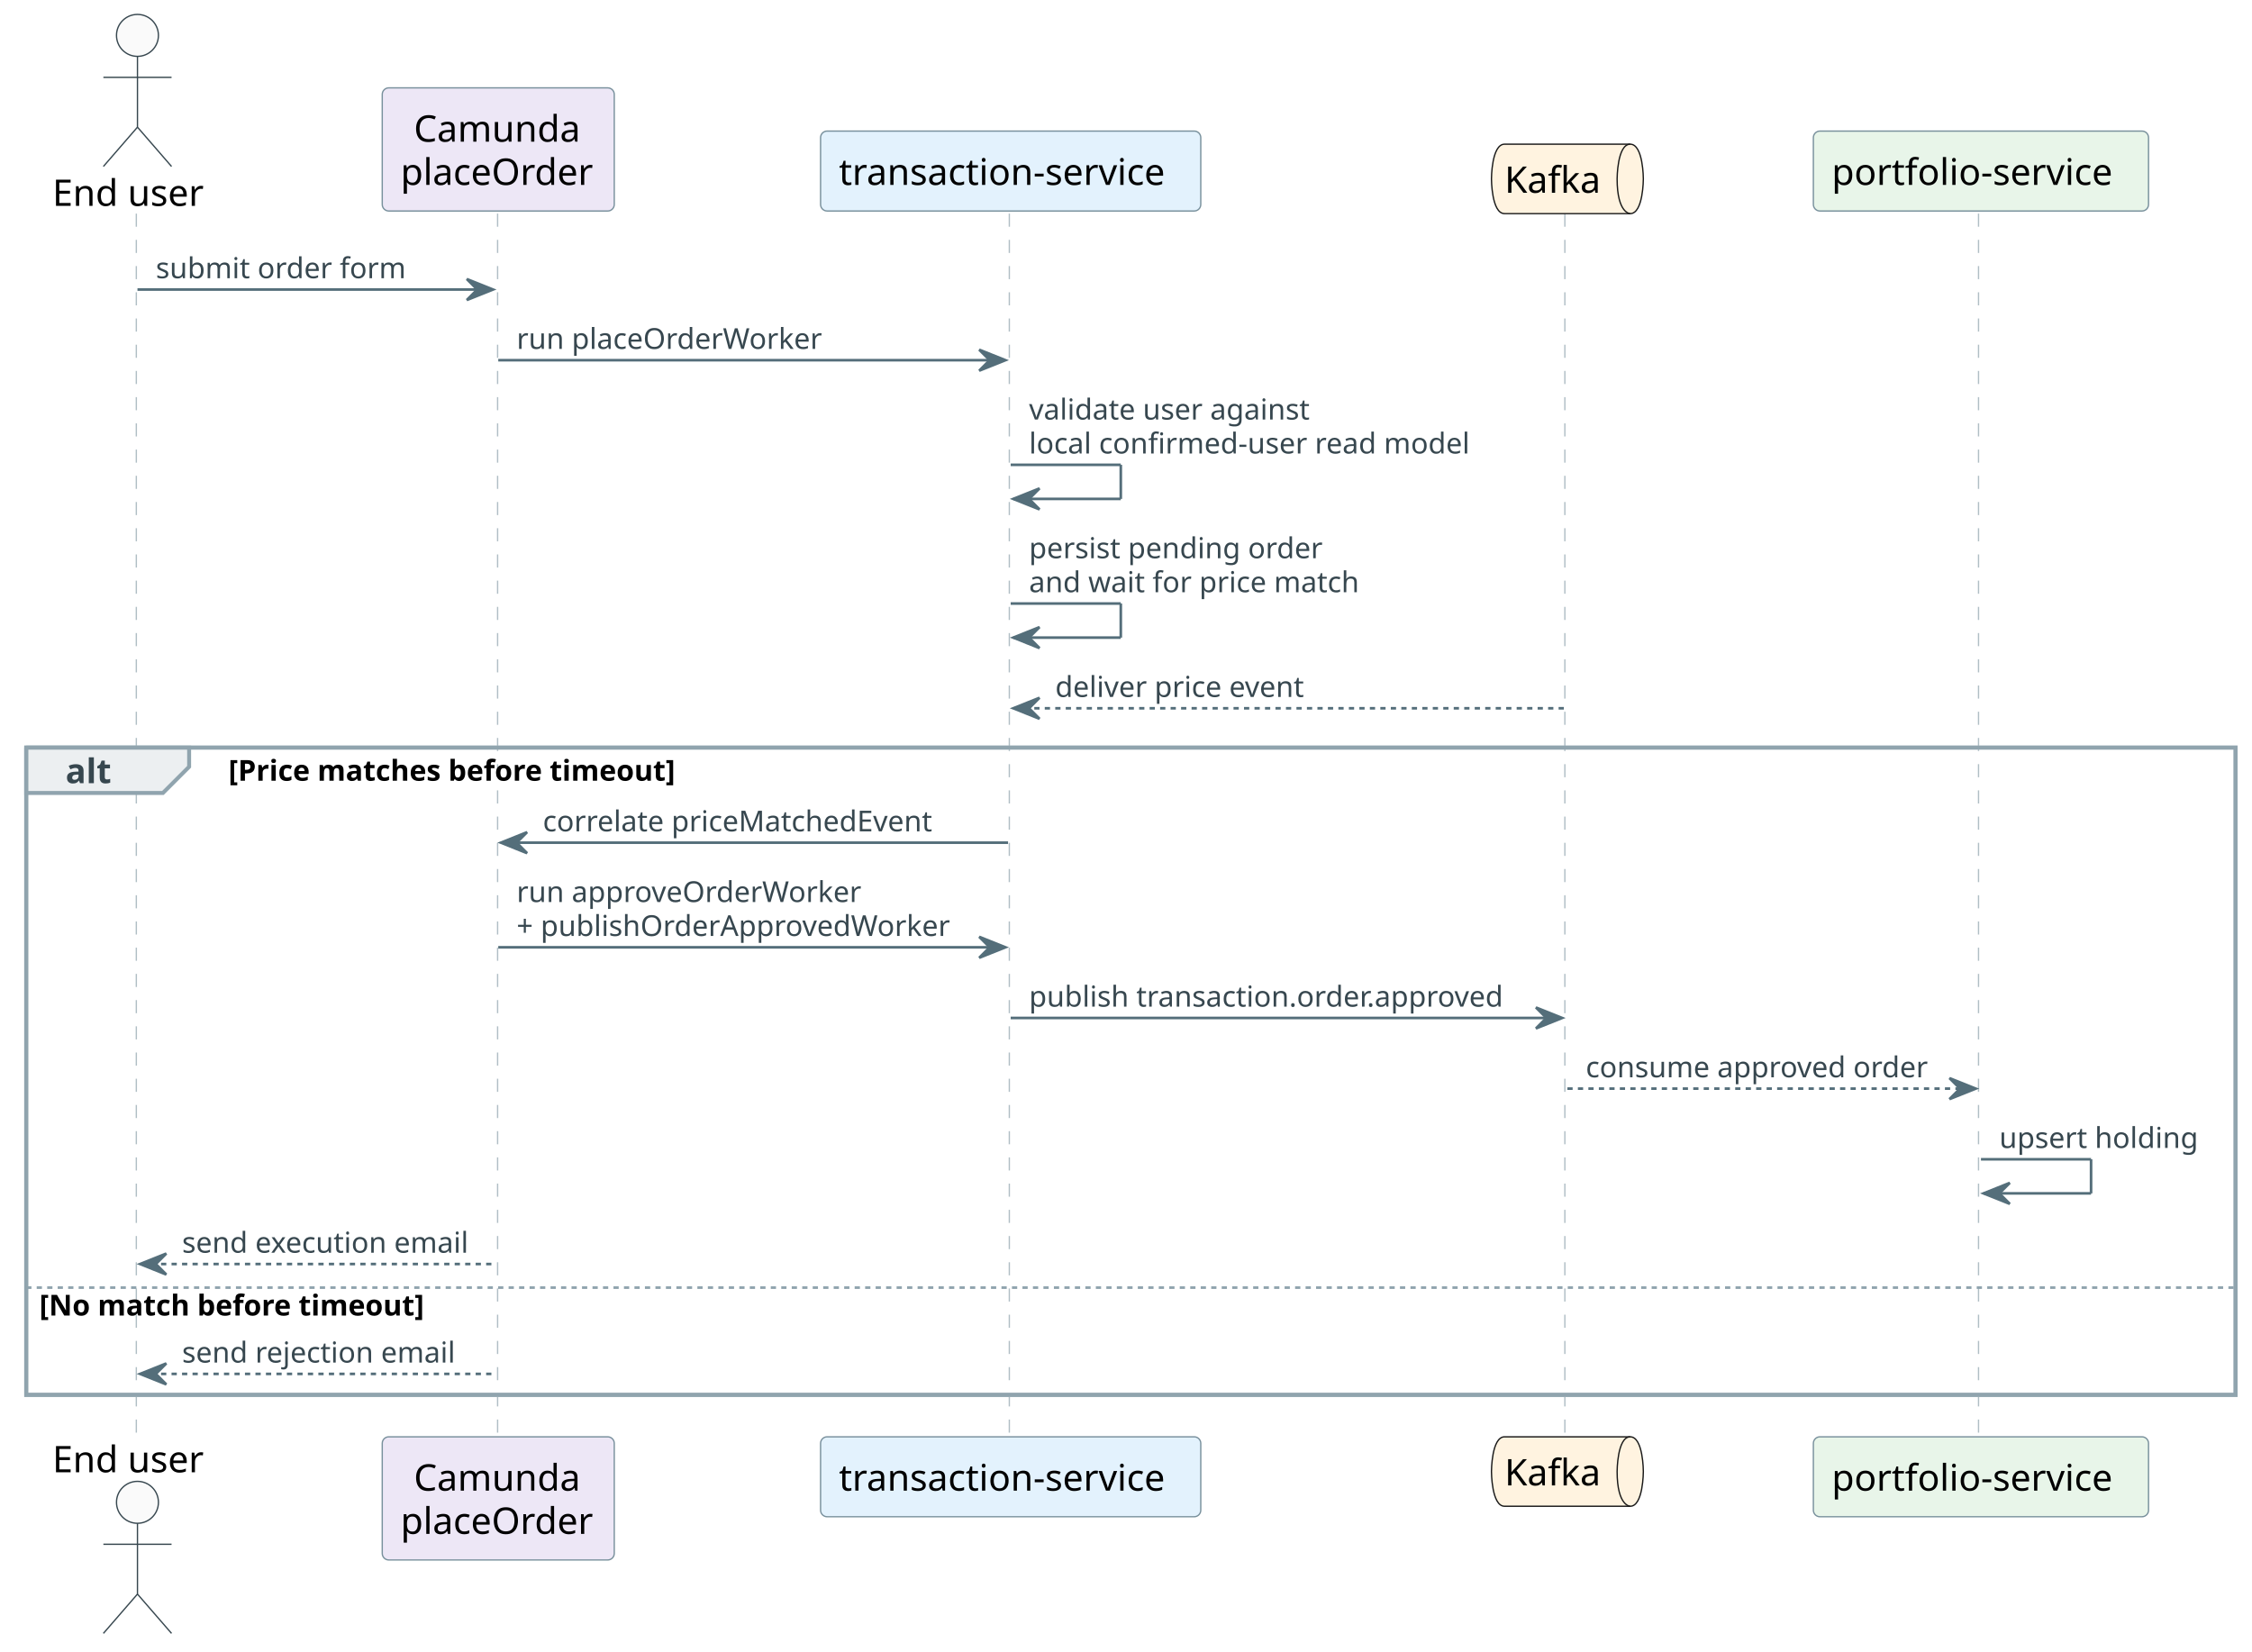
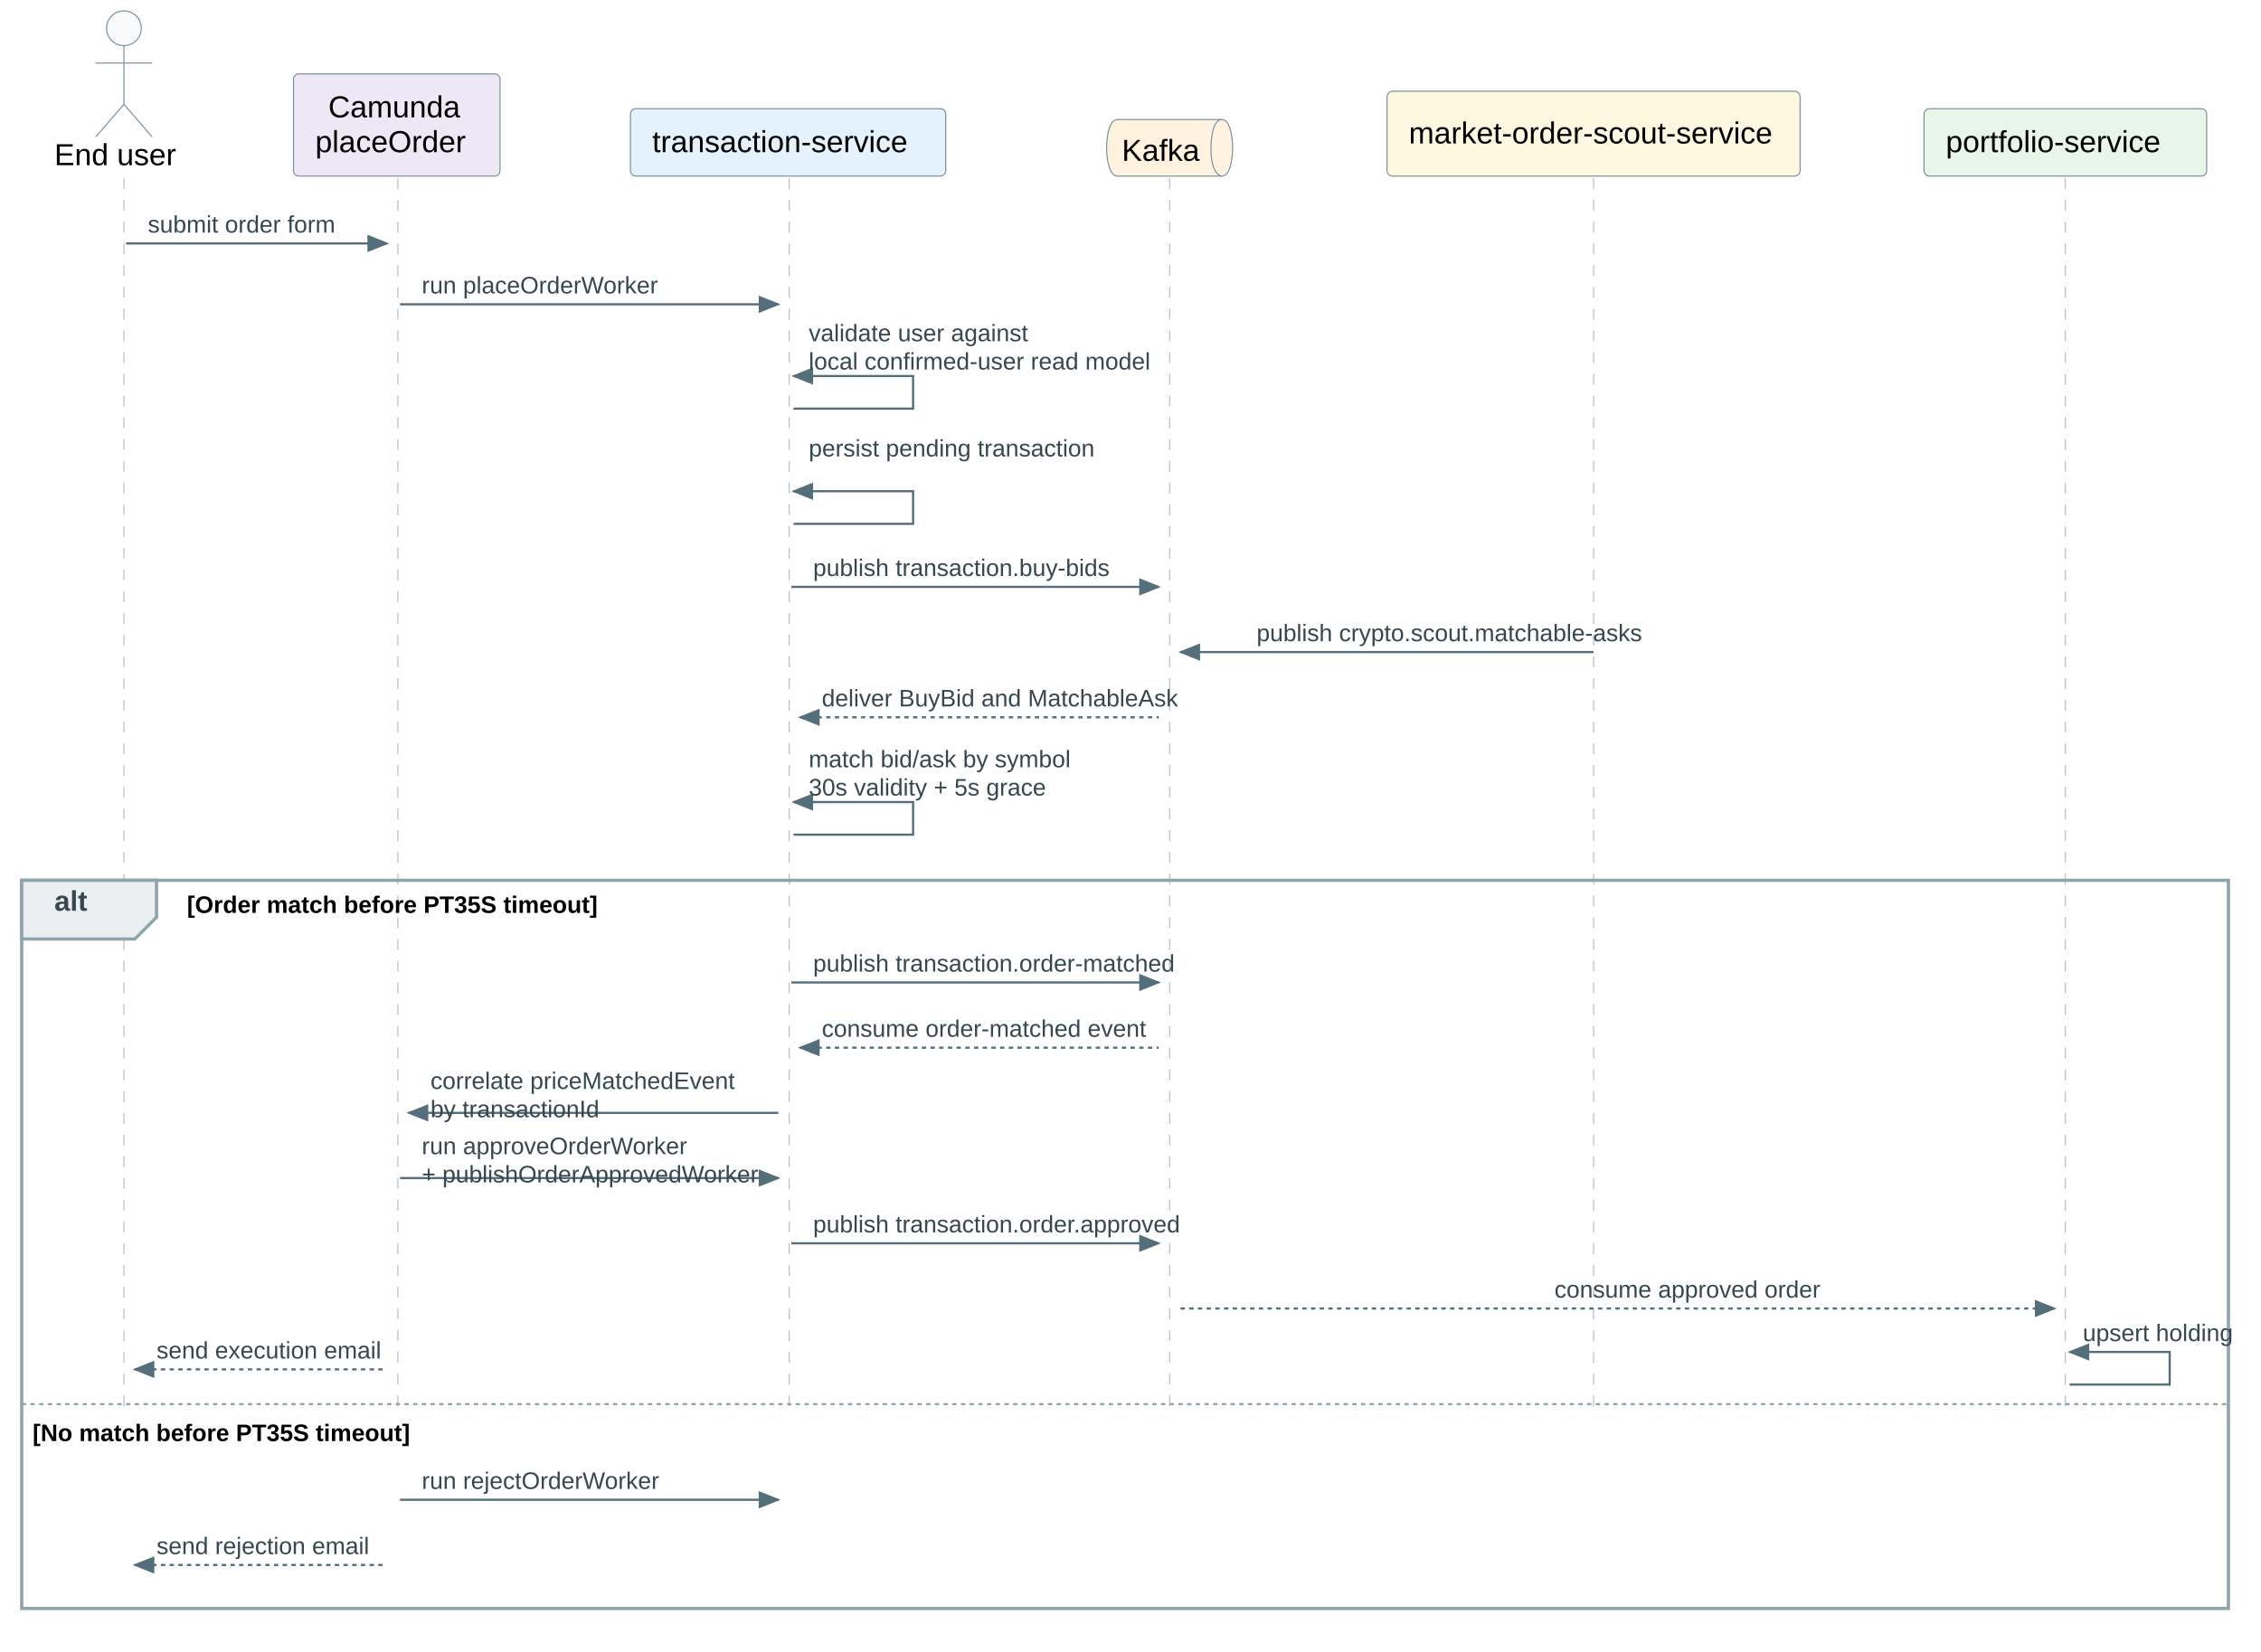
- <svg xmlns="http://www.w3.org/2000/svg" contentStyleType="text/css" data-diagram-type="SEQUENCE" height="630px" preserveAspectRatio="none" style="width:859px;height:630px;" version="1.1" viewBox="0 0 859 630" width="859px" zoomAndPan="magnify">
-   <defs />
-   <g>
-     <rect fill="none" height="246.906" style="stroke:#90A4AE;stroke-width:1.5;" width="842.744" x="10" y="285.174" />
-     <g class="participant-lifeline" data-entity-uid="part1" data-qualified-name="User" id="part1-lifeline">
-       <g>
-         <rect fill="#000000" fill-opacity="0" height="467.592" width="8" x="48.435" y="81.488" />
-         <line style="stroke:#B0BEC5;stroke-width:0.5;stroke-dasharray:5,5;" x1="52" x2="52" y1="81.488" y2="549.08" />
-       </g>
-     </g>
-     <g class="participant-lifeline" data-entity-uid="part2" data-qualified-name="C" id="part2-lifeline">
-       <g>
-         <rect fill="#000000" fill-opacity="0" height="467.592" width="8" x="186.056" y="81.488" />
-         <line style="stroke:#B0BEC5;stroke-width:0.5;stroke-dasharray:5,5;" x1="189.803" x2="189.803" y1="81.488" y2="549.08" />
-       </g>
-     </g>
-     <g class="participant-lifeline" data-entity-uid="part3" data-qualified-name="T" id="part3-lifeline">
-       <g>
-         <rect fill="#000000" fill-opacity="0" height="467.592" width="8" x="381.512" y="81.488" />
-         <line style="stroke:#B0BEC5;stroke-width:0.5;stroke-dasharray:5,5;" x1="385" x2="385" y1="81.488" y2="549.08" />
-       </g>
-     </g>
-     <g class="participant-lifeline" data-entity-uid="part4" data-qualified-name="K" id="part4-lifeline">
-       <g>
-         <rect fill="#000000" fill-opacity="0" height="467.592" width="8" x="593.865" y="81.488" />
-         <line style="stroke:#B0BEC5;stroke-width:0.5;stroke-dasharray:5,5;" x1="596.899" x2="596.899" y1="81.488" y2="549.08" />
-       </g>
-     </g>
-     <g class="participant-lifeline" data-entity-uid="part5" data-qualified-name="P" id="part5-lifeline">
-       <g>
-         <rect fill="#000000" fill-opacity="0" height="467.592" width="8" x="751.611" y="81.488" />
-         <line style="stroke:#B0BEC5;stroke-width:0.5;stroke-dasharray:5,5;" x1="754.688" x2="754.688" y1="81.488" y2="549.08" />
-       </g>
-     </g>
-     <g class="participant participant-head" data-entity-uid="part1" data-qualified-name="User" id="part1-head">
-       <text fill="#000000" font-family="'Segoe UI'" font-size="14" lengthAdjust="spacing" textLength="58.871" x="20" y="78.535">End user</text>
-       <ellipse cx="52.435" cy="13.5" fill="#FAFAFA" rx="8" ry="8" style="stroke:#37474F;stroke-width:0.5;" />
-       <path d="M52.435,21.5 L52.435,48.5 M39.435,29.5 L65.436,29.5 M52.435,48.5 L39.435,63.5 M52.435,48.5 L65.436,63.5" fill="none" style="stroke:#37474F;stroke-width:0.5;" />
-     </g>
-     <g class="participant participant-tail" data-entity-uid="part1" data-qualified-name="User" id="part1-tail">
-       <text fill="#000000" font-family="'Segoe UI'" font-size="14" lengthAdjust="spacing" textLength="58.871" x="20" y="561.615">End user</text>
-       <ellipse cx="52.435" cy="573.068" fill="#FAFAFA" rx="8" ry="8" style="stroke:#37474F;stroke-width:0.5;" />
-       <path d="M52.435,581.068 L52.435,608.068 M39.435,589.068 L65.436,589.068 M52.435,608.068 L39.435,623.068 M52.435,608.068 L65.436,623.068" fill="none" style="stroke:#37474F;stroke-width:0.5;" />
-     </g>
-     <g class="participant participant-head" data-entity-uid="part2" data-qualified-name="C" id="part2-head">
-       <rect fill="#EDE7F6" height="46.977" rx="2.5" ry="2.5" style="stroke:#78909C;stroke-width:0.5;" width="88.505" x="145.803" y="33.512" />
-       <text fill="#000000" font-family="'Segoe UI'" font-size="14" lengthAdjust="spacing" textLength="64.408" x="157.852" y="54.047">Camunda</text>
-       <text fill="#000000" font-family="'Segoe UI'" font-size="14" lengthAdjust="spacing" textLength="74.505" x="152.803" y="70.535">placeOrder</text>
-     </g>
-     <g class="participant participant-tail" data-entity-uid="part2" data-qualified-name="C" id="part2-tail">
-       <rect fill="#EDE7F6" height="46.977" rx="2.5" ry="2.5" style="stroke:#78909C;stroke-width:0.5;" width="88.505" x="145.803" y="548.08" />
-       <text fill="#000000" font-family="'Segoe UI'" font-size="14" lengthAdjust="spacing" textLength="64.408" x="157.852" y="568.615">Camunda</text>
-       <text fill="#000000" font-family="'Segoe UI'" font-size="14" lengthAdjust="spacing" textLength="74.505" x="152.803" y="585.104">placeOrder</text>
-     </g>
-     <g class="participant participant-head" data-entity-uid="part3" data-qualified-name="T" id="part3-head">
-       <rect fill="#E3F2FD" height="30.488" rx="2.5" ry="2.5" style="stroke:#78909C;stroke-width:0.5;" width="145.024" x="313" y="50" />
-       <text fill="#000000" font-family="'Segoe UI'" font-size="14" lengthAdjust="spacing" textLength="131.024" x="320" y="70.535">transaction-service</text>
-     </g>
-     <g class="participant participant-tail" data-entity-uid="part3" data-qualified-name="T" id="part3-tail">
-       <rect fill="#E3F2FD" height="30.488" rx="2.5" ry="2.5" style="stroke:#78909C;stroke-width:0.5;" width="145.024" x="313" y="548.08" />
-       <text fill="#000000" font-family="'Segoe UI'" font-size="14" lengthAdjust="spacing" textLength="131.024" x="320" y="568.615">transaction-service</text>
-     </g>
-     <g class="participant participant-head" data-entity-uid="part4" data-qualified-name="K" id="part4-head">
-       <path d="M573.899,55 L621.832,55 C626.832,55 626.832,68.244 626.832,68.244 C626.832,68.244 626.832,81.488 621.832,81.488 L573.899,81.488 C568.899,81.488 568.899,68.244 568.899,68.244 C568.899,68.244 568.899,55 573.899,55" fill="#FFF3E0" style="stroke:#181818;stroke-width:0.5;" />
-       <path d="M621.832,55 C616.832,55 616.832,68.244 616.832,68.244 C616.832,81.488 621.832,81.488 621.832,81.488" fill="none" style="stroke:#181818;stroke-width:0.5;" />
-       <text fill="#000000" font-family="'Segoe UI'" font-size="14" lengthAdjust="spacing" textLength="37.933" x="573.899" y="73.535">Kafka</text>
-     </g>
-     <g class="participant participant-tail" data-entity-uid="part4" data-qualified-name="K" id="part4-tail">
-       <path d="M573.899,548.08 L621.832,548.08 C626.832,548.08 626.832,561.324 626.832,561.324 C626.832,561.324 626.832,574.568 621.832,574.568 L573.899,574.568 C568.899,574.568 568.899,561.324 568.899,561.324 C568.899,561.324 568.899,548.08 573.899,548.08" fill="#FFF3E0" style="stroke:#181818;stroke-width:0.5;" />
-       <path d="M621.832,548.08 C616.832,548.08 616.832,561.324 616.832,561.324 C616.832,574.568 621.832,574.568 621.832,574.568" fill="none" style="stroke:#181818;stroke-width:0.5;" />
-       <text fill="#000000" font-family="'Segoe UI'" font-size="14" lengthAdjust="spacing" textLength="37.933" x="573.899" y="566.615">Kafka</text>
-     </g>
-     <g class="participant participant-head" data-entity-uid="part5" data-qualified-name="P" id="part5-head">
-       <rect fill="#E8F5E9" height="30.488" rx="2.5" ry="2.5" style="stroke:#78909C;stroke-width:0.5;" width="127.846" x="691.688" y="50" />
-       <text fill="#000000" font-family="'Segoe UI'" font-size="14" lengthAdjust="spacing" textLength="113.846" x="698.688" y="70.535">portfolio-service</text>
-     </g>
-     <g class="participant participant-tail" data-entity-uid="part5" data-qualified-name="P" id="part5-tail">
-       <rect fill="#E8F5E9" height="30.488" rx="2.5" ry="2.5" style="stroke:#78909C;stroke-width:0.5;" width="127.846" x="691.688" y="548.08" />
-       <text fill="#000000" font-family="'Segoe UI'" font-size="14" lengthAdjust="spacing" textLength="113.846" x="698.688" y="568.615">portfolio-service</text>
-     </g>
-     <g class="message" data-entity-1="part1" data-entity-2="part2" id="msg1">
-       <polygon fill="#546E7A" points="178.056,106.443,188.056,110.443,178.056,114.443,182.056,110.443" style="stroke:#546E7A;stroke-width:1;" />
-       <line style="stroke:#546E7A;stroke-width:1;" x1="52.435" x2="184.056" y1="110.443" y2="110.443" />
-       <text fill="#37474F" font-family="'Segoe UI'" font-size="11" lengthAdjust="spacing" textLength="98.264" x="59.435" y="106.123">submit order form</text>
-     </g>
-     <g class="message" data-entity-1="part2" data-entity-2="part3" id="msg2">
-       <polygon fill="#546E7A" points="373.512,133.398,383.512,137.398,373.512,141.398,377.512,137.398" style="stroke:#546E7A;stroke-width:1;" />
-       <line style="stroke:#546E7A;stroke-width:1;" x1="190.056" x2="379.512" y1="137.398" y2="137.398" />
-       <text fill="#37474F" font-family="'Segoe UI'" font-size="11" lengthAdjust="spacing" textLength="117.901" x="197.056" y="133.078">run placeOrderWorker</text>
-     </g>
-     <g class="message" data-entity-1="part3" data-entity-2="part3" id="msg3">
-       <line style="stroke:#546E7A;stroke-width:1;" x1="385.512" x2="427.512" y1="177.309" y2="177.309" />
-       <line style="stroke:#546E7A;stroke-width:1;" x1="427.512" x2="427.512" y1="177.309" y2="190.309" />
-       <line style="stroke:#546E7A;stroke-width:1;" x1="386.512" x2="427.512" y1="190.309" y2="190.309" />
-       <polygon fill="#546E7A" points="396.512,186.309,386.512,190.309,396.512,194.309,392.512,190.309" style="stroke:#546E7A;stroke-width:1;" />
-       <text fill="#37474F" font-family="'Segoe UI'" font-size="11" lengthAdjust="spacing" textLength="110.129" x="392.512" y="160.033">validate user against</text>
-       <text fill="#37474F" font-family="'Segoe UI'" font-size="11" lengthAdjust="spacing" textLength="175.844" x="392.512" y="172.988">local confirmed-user read model</text>
-     </g>
-     <g class="message" data-entity-1="part3" data-entity-2="part3" id="msg4">
-       <line style="stroke:#546E7A;stroke-width:1;" x1="385.512" x2="427.512" y1="230.219" y2="230.219" />
-       <line style="stroke:#546E7A;stroke-width:1;" x1="427.512" x2="427.512" y1="230.219" y2="243.219" />
-       <line style="stroke:#546E7A;stroke-width:1;" x1="386.512" x2="427.512" y1="243.219" y2="243.219" />
-       <polygon fill="#546E7A" points="396.512,239.219,386.512,243.219,396.512,247.219,392.512,243.219" style="stroke:#546E7A;stroke-width:1;" />
-       <text fill="#37474F" font-family="'Segoe UI'" font-size="11" lengthAdjust="spacing" textLength="115.5" x="392.512" y="212.943">persist pending order</text>
-       <text fill="#37474F" font-family="'Segoe UI'" font-size="11" lengthAdjust="spacing" textLength="130.179" x="392.512" y="225.898">and wait for price match</text>
-     </g>
-     <g class="message" data-entity-1="part4" data-entity-2="part3" id="msg5">
-       <polygon fill="#546E7A" points="396.512,266.174,386.512,270.174,396.512,274.174,392.512,270.174" style="stroke:#546E7A;stroke-width:1;" />
-       <line style="stroke:#546E7A;stroke-width:1;stroke-dasharray:2,2;" x1="390.512" x2="596.865" y1="270.174" y2="270.174" />
-       <text fill="#37474F" font-family="'Segoe UI'" font-size="11" lengthAdjust="spacing" textLength="97.953" x="402.512" y="265.853">deliver price event</text>
-     </g>
-     <path d="M10,285.174 L72.139,285.174 L72.139,292.484 L62.139,302.484 L10,302.484 L10,285.174" fill="#ECEFF1" style="stroke:#90A4AE;stroke-width:1.5;" />
-     <rect fill="none" height="246.906" style="stroke:#90A4AE;stroke-width:1.5;" width="842.744" x="10" y="285.174" />
-     <text fill="#37474F" font-family="'Segoe UI'" font-size="13" font-weight="bold" lengthAdjust="spacing" textLength="17.139" x="25" y="298.742">alt</text>
-     <text fill="#000000" font-family="'Segoe UI'" font-size="11" font-weight="bold" lengthAdjust="spacing" textLength="174.609" x="87.139" y="297.809">[Price matches before timeout]</text>
-     <g class="message" data-entity-1="part3" data-entity-2="part2" id="msg6">
-       <polygon fill="#546E7A" points="201.056,317.44,191.056,321.44,201.056,325.44,197.056,321.44" style="stroke:#546E7A;stroke-width:1;" />
-       <line style="stroke:#546E7A;stroke-width:1;" x1="195.056" x2="384.512" y1="321.44" y2="321.44" />
-       <text fill="#37474F" font-family="'Segoe UI'" font-size="11" lengthAdjust="spacing" textLength="150.767" x="207.056" y="317.119">correlate priceMatchedEvent</text>
-     </g>
-     <g class="message" data-entity-1="part2" data-entity-2="part3" id="msg7">
-       <polygon fill="#546E7A" points="373.512,357.35,383.512,361.35,373.512,365.35,377.512,361.35" style="stroke:#546E7A;stroke-width:1;" />
-       <line style="stroke:#546E7A;stroke-width:1;" x1="190.056" x2="379.512" y1="361.35" y2="361.35" />
-       <text fill="#37474F" font-family="'Segoe UI'" font-size="11" lengthAdjust="spacing" textLength="132.961" x="197.056" y="344.074">run approveOrderWorker</text>
-       <text fill="#37474F" font-family="'Segoe UI'" font-size="11" lengthAdjust="spacing" textLength="171.456" x="197.056" y="357.029">+ publishOrderApprovedWorker</text>
-     </g>
-     <g class="message" data-entity-1="part3" data-entity-2="part4" id="msg8">
-       <polygon fill="#546E7A" points="585.865,384.305,595.865,388.305,585.865,392.305,589.865,388.305" style="stroke:#546E7A;stroke-width:1;" />
-       <line style="stroke:#546E7A;stroke-width:1;" x1="385.512" x2="591.865" y1="388.305" y2="388.305" />
-       <text fill="#37474F" font-family="'Segoe UI'" font-size="11" lengthAdjust="spacing" textLength="188.353" x="392.512" y="383.984">publish transaction.order.approved</text>
-     </g>
-     <g class="message" data-entity-1="part4" data-entity-2="part5" id="msg9">
-       <polygon fill="#546E7A" points="743.611,411.26,753.611,415.26,743.611,419.26,747.611,415.26" style="stroke:#546E7A;stroke-width:1;" />
-       <line style="stroke:#546E7A;stroke-width:1;stroke-dasharray:2,2;" x1="597.865" x2="749.611" y1="415.26" y2="415.26" />
-       <text fill="#37474F" font-family="'Segoe UI'" font-size="11" lengthAdjust="spacing" textLength="133.746" x="604.865" y="410.94">consume approved order</text>
-     </g>
-     <g class="message" data-entity-1="part5" data-entity-2="part5" id="msg10">
-       <line style="stroke:#546E7A;stroke-width:1;" x1="755.611" x2="797.611" y1="442.215" y2="442.215" />
-       <line style="stroke:#546E7A;stroke-width:1;" x1="797.611" x2="797.611" y1="442.215" y2="455.215" />
-       <line style="stroke:#546E7A;stroke-width:1;" x1="756.611" x2="797.611" y1="455.215" y2="455.215" />
-       <polygon fill="#546E7A" points="766.611,451.215,756.611,455.215,766.611,459.215,762.611,455.215" style="stroke:#546E7A;stroke-width:1;" />
-       <text fill="#37474F" font-family="'Segoe UI'" font-size="11" lengthAdjust="spacing" textLength="78.133" x="762.611" y="437.894">upsert holding</text>
-     </g>
-     <g class="message" data-entity-1="part2" data-entity-2="part1" id="msg11">
-       <polygon fill="#546E7A" points="63.435,478.17,53.435,482.17,63.435,486.17,59.435,482.17" style="stroke:#546E7A;stroke-width:1;" />
-       <line style="stroke:#546E7A;stroke-width:1;stroke-dasharray:2,2;" x1="57.435" x2="189.056" y1="482.17" y2="482.17" />
-       <text fill="#37474F" font-family="'Segoe UI'" font-size="11" lengthAdjust="spacing" textLength="113.62" x="69.436" y="477.85">send execution email</text>
-     </g>
-     <line style="stroke:#90A4AE;stroke-width:1;stroke-dasharray:2,2;" x1="10" x2="852.744" y1="491.17" y2="491.17" />
-     <text fill="#000000" font-family="'Segoe UI'" font-size="11" font-weight="bold" lengthAdjust="spacing" textLength="149.8" x="15" y="501.805">[No match before timeout]</text>
-     <g class="message" data-entity-1="part2" data-entity-2="part1" id="msg12">
-       <polygon fill="#546E7A" points="63.435,520.08,53.435,524.08,63.435,528.08,59.435,524.08" style="stroke:#546E7A;stroke-width:1;" />
-       <line style="stroke:#546E7A;stroke-width:1;stroke-dasharray:2,2;" x1="57.435" x2="189.056" y1="524.08" y2="524.08" />
-       <text fill="#37474F" font-family="'Segoe UI'" font-size="11" lengthAdjust="spacing" textLength="107.894" x="69.436" y="519.76">send rejection email</text>
-     </g>
-   </g>
+ <svg xmlns="http://www.w3.org/2000/svg" contentStyleType="text/css" data-diagram-type="SEQUENCE" width="1040" height="760" viewBox="0 0 1040 760" preserveAspectRatio="none">
+   <defs>
+     <marker id="arrow" markerWidth="10" markerHeight="8" refX="9" refY="4" orient="auto" markerUnits="strokeWidth">
+       <path d="M 0 0 L 10 4 L 0 8 z" fill="#546E7A" />
+     </marker>
+     <marker id="arrow-rev" markerWidth="10" markerHeight="8" refX="1" refY="4" orient="auto" markerUnits="strokeWidth">
+       <path d="M 10 0 L 0 4 L 10 8 z" fill="#546E7A" />
+     </marker>
+     <style>
+       .actor, .box, .queue { stroke: #78909C; stroke-width: .5; }
+       .box { rx: 2.5; ry: 2.5; }
+       .lifeline { stroke: #B0BEC5; stroke-width: .5; stroke-dasharray: 5 5; }
+       .msg { stroke: #546E7A; stroke-width: 1; fill: none; marker-end: url(#arrow); }
+       .msg-back { stroke: #546E7A; stroke-width: 1; fill: none; marker-start: url(#arrow-rev); }
+       .async { stroke-dasharray: 2 2; }
+       .label { fill: #37474F; font-family: "Segoe UI", Arial, sans-serif; font-size: 11px; }
+       .head { fill: #000000; font-family: "Segoe UI", Arial, sans-serif; font-size: 14px; }
+       .group { fill: none; stroke: #90A4AE; stroke-width: 1.5; }
+       .group-head { fill: #ECEFF1; stroke: #90A4AE; stroke-width: 1.5; }
+       .group-title { fill: #37474F; font-family: "Segoe UI", Arial, sans-serif; font-size: 13px; font-weight: 700; }
+       .guard { fill: #000000; font-family: "Segoe UI", Arial, sans-serif; font-size: 11px; font-weight: 700; }
+     </style>
+   </defs>
+   <text class="head" x="25" y="76">End user</text>
+   <circle class="actor" cx="57" cy="13" r="8" fill="#FAFAFA" />
+   <path class="actor" d="M57 21 L57 48 M44 29 L70 29 M57 48 L44 63 M57 48 L70 63" fill="none" />
+   <rect class="box" x="135" y="34" width="95" height="47" rx="2.5" ry="2.5" fill="#EDE7F6" />
+   <text class="head" x="151" y="54">Camunda</text>
+   <text class="head" x="145" y="70">placeOrder</text>
+   <rect class="box" x="290" y="50" width="145" height="31" rx="2.5" ry="2.5" fill="#E3F2FD" />
+   <text class="head" x="300" y="70">transaction-service</text>
+   <path class="queue" d="M514 55 L562 55 C567 55 567 68 567 68 C567 68 567 81 562 81 L514 81 C509 81 509 68 509 68 C509 68 509 55 514 55" fill="#FFF3E0" />
+   <path class="queue" d="M562 55 C557 55 557 68 557 68 C557 81 562 81 562 81" fill="none" />
+   <text class="head" x="516" y="74">Kafka</text>
+   <rect class="box" x="638" y="42" width="190" height="39" rx="2.5" ry="2.5" fill="#FFF8E1" />
+   <text class="head" x="648" y="66">market-order-scout-service</text>
+   <rect class="box" x="885" y="50" width="130" height="31" rx="2.5" ry="2.5" fill="#E8F5E9" />
+   <text class="head" x="895" y="70">portfolio-service</text>
+   <line class="lifeline" x1="57" y1="82" x2="57" y2="650" />
+   <line class="lifeline" x1="183" y1="82" x2="183" y2="650" />
+   <line class="lifeline" x1="363" y1="82" x2="363" y2="650" />
+   <line class="lifeline" x1="538" y1="82" x2="538" y2="650" />
+   <line class="lifeline" x1="733" y1="82" x2="733" y2="650" />
+   <line class="lifeline" x1="950" y1="82" x2="950" y2="650" />
+   <line class="msg" x1="58" y1="112" x2="178" y2="112" />
+   <text class="label" x="68" y="107">submit order form</text>
+   <line class="msg" x1="184" y1="140" x2="358" y2="140" />
+   <text class="label" x="194" y="135">run placeOrderWorker</text>
+   <path class="msg-back" d="M365 173 H420 V188 H365" />
+   <text class="label" x="372" y="157">validate user against</text>
+   <text class="label" x="372" y="170">local confirmed-user read model</text>
+   <path class="msg-back" d="M365 226 H420 V241 H365" />
+   <text class="label" x="372" y="210">persist pending transaction</text>
+   <line class="msg" x1="364" y1="270" x2="533" y2="270" />
+   <text class="label" x="374" y="265">publish transaction.buy-bids</text>
+   <line class="msg" x1="733" y1="300" x2="543" y2="300" />
+   <text class="label" x="578" y="295">publish crypto.scout.matchable-asks</text>
+   <line class="msg-back async" x1="368" y1="330" x2="533" y2="330" />
+   <text class="label" x="378" y="325">deliver BuyBid and MatchableAsk</text>
+   <path class="msg-back" d="M365 369 H420 V384 H365" />
+   <text class="label" x="372" y="353">match bid/ask by symbol</text>
+   <text class="label" x="372" y="366">30s validity + 5s grace</text>
+   <rect class="group" x="10" y="405" width="1015" height="335" />
+   <path class="group-head" d="M10 405 H72 V422 L62 432 H10 Z" />
+   <text class="group-title" x="25" y="419">alt</text>
+   <text class="guard" x="86" y="420">[Order match before PT35S timeout]</text>
+   <line class="msg" x1="364" y1="452" x2="533" y2="452" />
+   <text class="label" x="374" y="447">publish transaction.order-matched</text>
+   <line class="msg-back async" x1="368" y1="482" x2="533" y2="482" />
+   <text class="label" x="378" y="477">consume order-matched event</text>
+   <line class="msg-back" x1="188" y1="512" x2="358" y2="512" />
+   <text class="label" x="198" y="501">correlate priceMatchedEvent</text>
+   <text class="label" x="198" y="514">by transactionId</text>
+   <line class="msg" x1="184" y1="542" x2="358" y2="542" />
+   <text class="label" x="194" y="531">run approveOrderWorker</text>
+   <text class="label" x="194" y="544">+ publishOrderApprovedWorker</text>
+   <line class="msg" x1="364" y1="572" x2="533" y2="572" />
+   <text class="label" x="374" y="567">publish transaction.order.approved</text>
+   <line class="msg async" x1="543" y1="602" x2="945" y2="602" />
+   <text class="label" x="715" y="597">consume approved order</text>
+   <path class="msg-back" d="M952 622 H998 V637 H952" />
+   <text class="label" x="958" y="617">upsert holding</text>
+   <line class="msg-back async" x1="62" y1="630" x2="178" y2="630" />
+   <text class="label" x="72" y="625">send execution email</text>
+   <line x1="10" y1="646" x2="1025" y2="646" stroke="#90A4AE" stroke-width="1" stroke-dasharray="2 2" />
+   <text class="guard" x="15" y="663">[No match before PT35S timeout]</text>
+   <line class="msg" x1="184" y1="690" x2="358" y2="690" />
+   <text class="label" x="194" y="685">run rejectOrderWorker</text>
+   <line class="msg-back async" x1="62" y1="720" x2="178" y2="720" />
+   <text class="label" x="72" y="715">send rejection email</text>
</svg>
